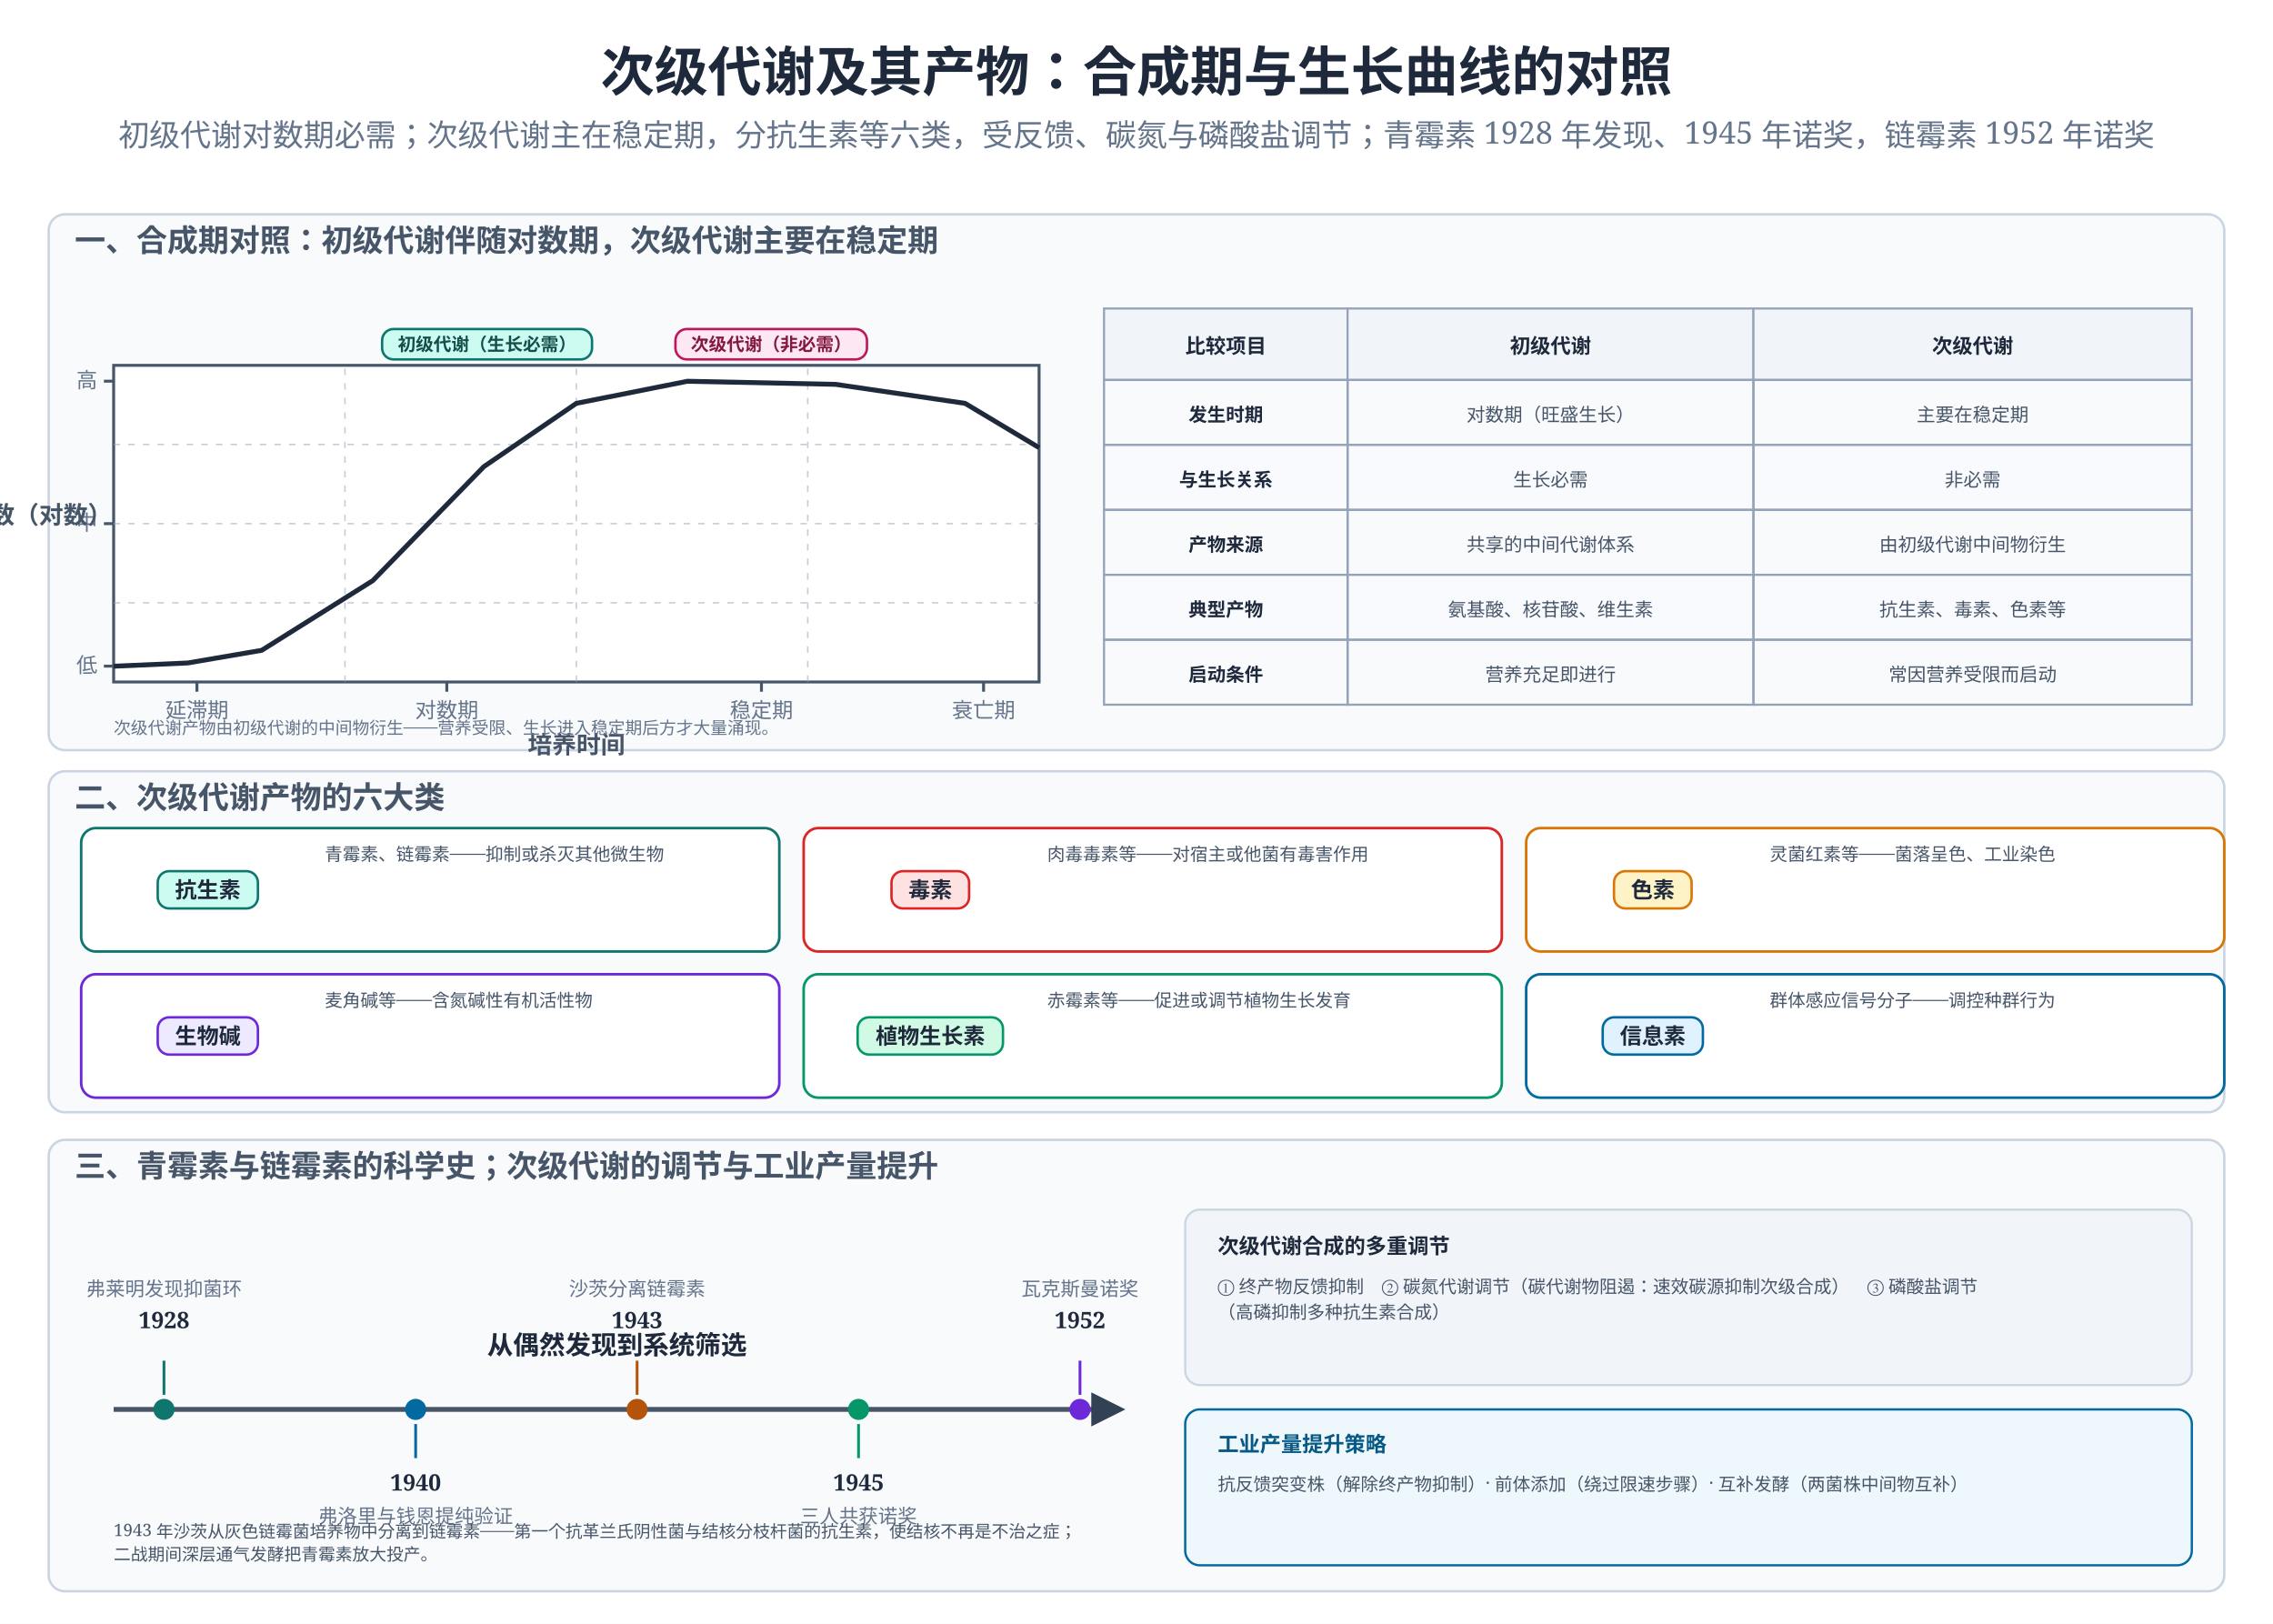
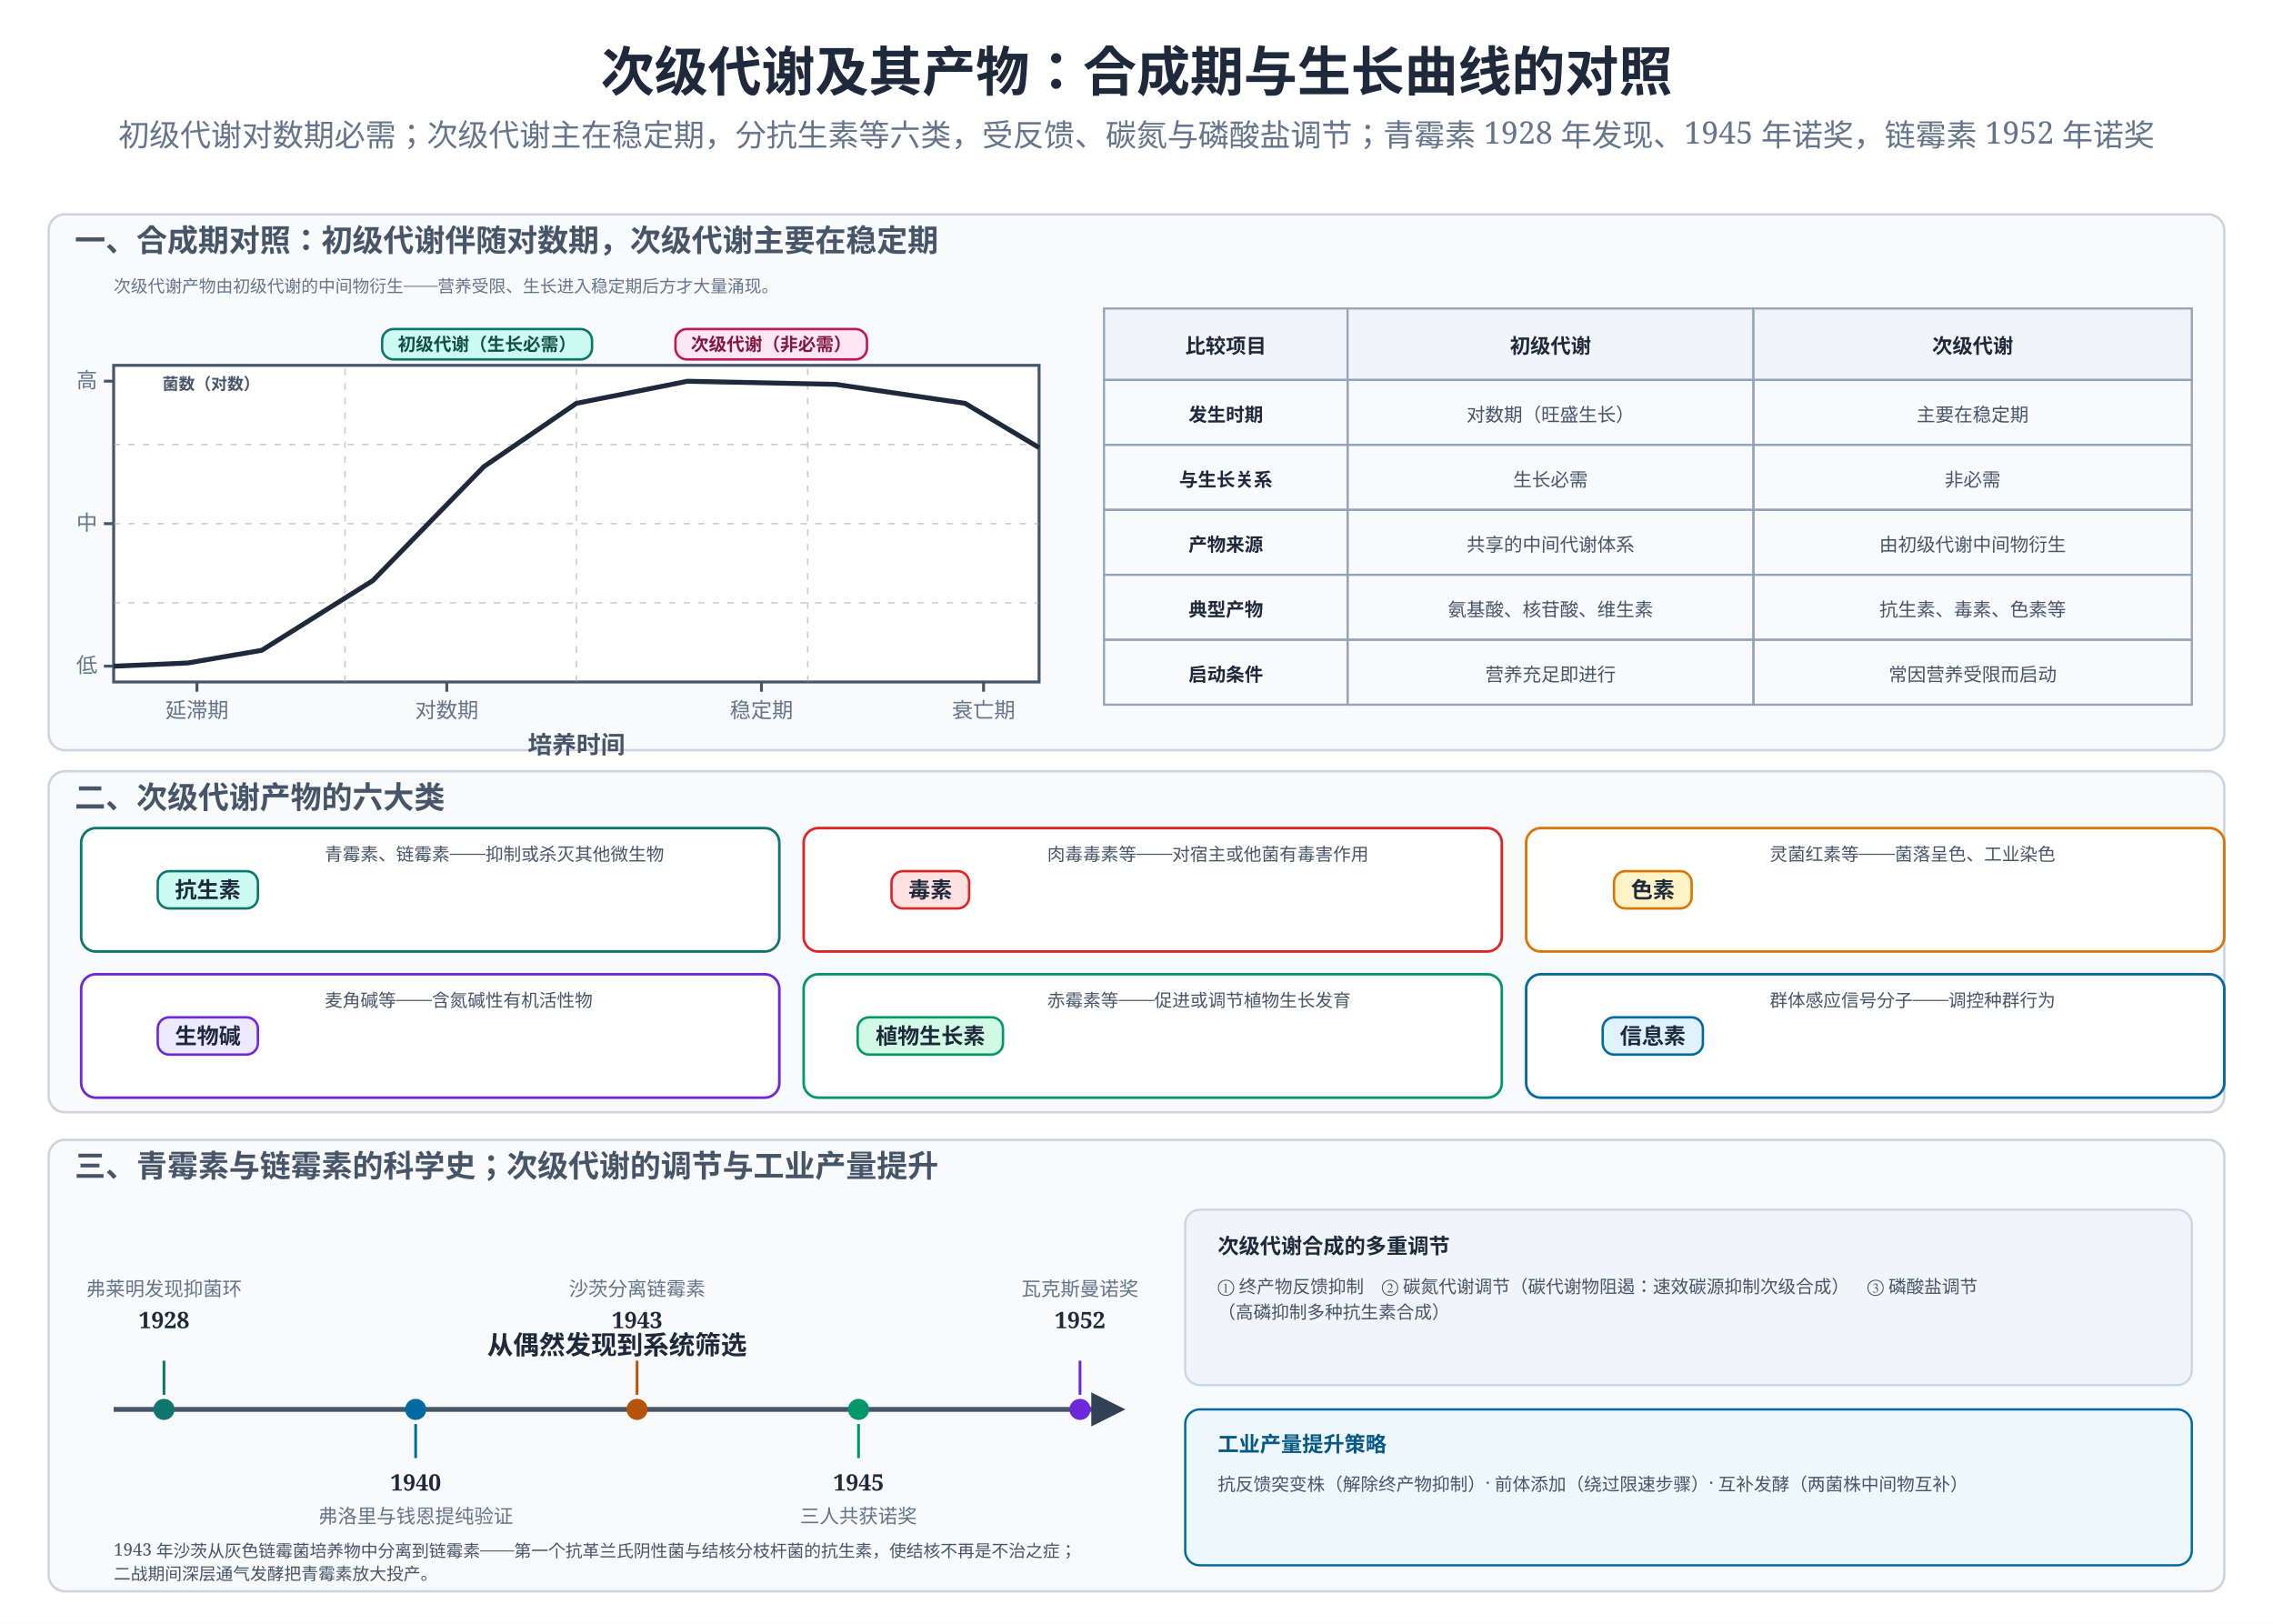
<svg xmlns="http://www.w3.org/2000/svg" width="1400" height="1000" viewBox="0 0 1400 1000" font-family="Noto Serif SC, LXGW WenKai, Songti SC, serif">
  <defs>
    <marker id="arr-ink" viewBox="0 0 10 10" refX="8.5" refY="5" markerWidth="7" markerHeight="7" orient="auto-start-reverse">
      <path d="M0,0 L10,5 L0,10 z" fill="#334155" />
    </marker>
    <marker id="arr-dna" viewBox="0 0 10 10" refX="8.5" refY="5" markerWidth="7" markerHeight="7" orient="auto-start-reverse">
      <path d="M0,0 L10,5 L0,10 z" fill="#0f766e" />
    </marker>
    <marker id="arr-rna" viewBox="0 0 10 10" refX="8.5" refY="5" markerWidth="7" markerHeight="7" orient="auto-start-reverse">
      <path d="M0,0 L10,5 L0,10 z" fill="#b45309" />
    </marker>
    <marker id="arr-pro" viewBox="0 0 10 10" refX="8.5" refY="5" markerWidth="7" markerHeight="7" orient="auto-start-reverse">
      <path d="M0,0 L10,5 L0,10 z" fill="#6d28d9" />
    </marker>
    <marker id="arr-enz" viewBox="0 0 10 10" refX="8.5" refY="5" markerWidth="7" markerHeight="7" orient="auto-start-reverse">
      <path d="M0,0 L10,5 L0,10 z" fill="#be185d" />
    </marker>
    <marker id="arr-acc" viewBox="0 0 10 10" refX="8.5" refY="5" markerWidth="7" markerHeight="7" orient="auto-start-reverse">
      <path d="M0,0 L10,5 L0,10 z" fill="#0369a1" />
    </marker>
    <marker id="arr-ok" viewBox="0 0 10 10" refX="8.5" refY="5" markerWidth="7" markerHeight="7" orient="auto-start-reverse">
      <path d="M0,0 L10,5 L0,10 z" fill="#059669" />
    </marker>
    <marker id="arr-warn" viewBox="0 0 10 10" refX="8.5" refY="5" markerWidth="7" markerHeight="7" orient="auto-start-reverse">
      <path d="M0,0 L10,5 L0,10 z" fill="#b45309" />
    </marker>
    <marker id="arr-bad" viewBox="0 0 10 10" refX="8.5" refY="5" markerWidth="7" markerHeight="7" orient="auto-start-reverse">
      <path d="M0,0 L10,5 L0,10 z" fill="#dc2626" />
    </marker>
    <marker id="arr-mute" viewBox="0 0 10 10" refX="8.5" refY="5" markerWidth="7" markerHeight="7" orient="auto-start-reverse">
      <path d="M0,0 L10,5 L0,10 z" fill="#94a3b8" />
    </marker>
  </defs>
  <rect x="0" y="0" width="1400" height="1000" fill="#ffffff" />
  <text x="700" y="56" text-anchor="middle" font-size="33" font-weight="700" fill="#1e293b">次级代谢及其产物：合成期与生长曲线的对照</text>
  <text x="700" y="90" text-anchor="middle" font-size="19" fill="#64748b">初级代谢对数期必需；次级代谢主在稳定期，分抗生素等六类，受反馈、碳氮与磷酸盐调节；青霉素 1928 年发现、1945 年诺奖，链霉素 1952 年诺奖</text>
  <rect x="30" y="132" width="1340" height="330" rx="10" fill="#f8fafc" stroke="#cbd5e1" stroke-width="1.5" />
  <text x="46" y="154.84" font-size="19" fill="#475569" font-weight="700">一、合成期对照：初级代谢伴随对数期，次级代谢主要在稳定期</text>
  <rect x="172.6" y="225" width="210.9" height="195" fill="#ccfbf1" fill-opacity="0.5" />
  <rect x="383.5" y="225" width="171" height="195" fill="#fce7f3" fill-opacity="0.5" />
  <rect x="70" y="225" width="570" height="195" fill="#ffffff" stroke="#475569" stroke-width="1.8" />
  <line x1="70" y1="371.25" x2="640" y2="371.25" stroke="#94a3b8" stroke-width="0.9" stroke-dasharray="4 5" opacity="0.55" />
  <line x1="212.5" y1="420" x2="212.5" y2="225" stroke="#94a3b8" stroke-width="0.9" stroke-dasharray="4 5" opacity="0.55" />
  <line x1="70" y1="322.5" x2="640" y2="322.5" stroke="#94a3b8" stroke-width="0.9" stroke-dasharray="4 5" opacity="0.55" />
  <line x1="355" y1="420" x2="355" y2="225" stroke="#94a3b8" stroke-width="0.9" stroke-dasharray="4 5" opacity="0.55" />
  <line x1="70" y1="273.75" x2="640" y2="273.75" stroke="#94a3b8" stroke-width="0.9" stroke-dasharray="4 5" opacity="0.55" />
  <line x1="497.5" y1="420" x2="497.5" y2="225" stroke="#94a3b8" stroke-width="0.9" stroke-dasharray="4 5" opacity="0.55" />
  <line x1="121.3" y1="420" x2="121.3" y2="426" stroke="#475569" stroke-width="1.8" />
  <text x="121.3" y="442" font-size="13" fill="#64748b" text-anchor="middle">延滞期</text>
  <line x1="275.2" y1="420" x2="275.2" y2="426" stroke="#475569" stroke-width="1.8" />
  <text x="275.2" y="442" font-size="13" fill="#64748b" text-anchor="middle">对数期</text>
  <line x1="469" y1="420" x2="469" y2="426" stroke="#475569" stroke-width="1.8" />
  <text x="469" y="442" font-size="13" fill="#64748b" text-anchor="middle">稳定期</text>
  <line x1="605.8" y1="420" x2="605.8" y2="426" stroke="#475569" stroke-width="1.8" />
  <text x="605.8" y="442" font-size="13" fill="#64748b" text-anchor="middle">衰亡期</text>
  <line x1="64" y1="410.25" x2="70" y2="410.25" stroke="#475569" stroke-width="1.8" />
  <text x="60" y="414.25" font-size="13" fill="#64748b" text-anchor="end">低</text>
  <line x1="64" y1="322.5" x2="70" y2="322.5" stroke="#475569" stroke-width="1.8" />
  <text x="60" y="326.5" font-size="13" fill="#64748b" text-anchor="end">中</text>
  <line x1="64" y1="234.75" x2="70" y2="234.75" stroke="#475569" stroke-width="1.8" />
  <text x="60" y="238.75" font-size="13" fill="#64748b" text-anchor="end">高</text>
  <text x="355" y="464" font-size="15" fill="#475569" text-anchor="middle" font-weight="600">培养时间</text>
-   <text x="24" y="322.5" font-size="15" fill="#475569" text-anchor="middle" font-weight="600">菌数（对数）</text>
+   <text x="100" y="240" font-size="10" fill="#475569" font-weight="600">菌数（对数）</text>
  <path d="M70.0,410.3 L115.6,408.3 L161.2,400.5 L229.6,357.6 L298.0,287.4 L355.0,248.4 L423.4,234.8 L514.6,236.7 L594.4,248.4 L640.0,275.7" fill="none" stroke="#1e293b" stroke-width="3" />
  <rect x="235.35" y="202.65" width="129.3" height="18.7" rx="7" fill="#ccfbf1" stroke="#0f766e" stroke-width="1.5" />
  <text x="300" y="215.96" font-size="11" fill="#134e4a" text-anchor="middle" font-weight="700">初级代谢（生长必需）</text>
  <rect x="416.015" y="202.65" width="117.97" height="18.7" rx="7" fill="#fce7f3" stroke="#be185d" stroke-width="1.5" />
  <text x="475" y="215.96" font-size="11" fill="#831843" text-anchor="middle" font-weight="700">次级代谢（非必需）</text>
-   <text x="70" y="452" font-size="10.5" fill="#64748b">次级代谢产物由初级代谢的中间物衍生——营养受限、生长进入稳定期后方才大量涌现。</text>
+   <text x="70" y="180" font-size="10.5" fill="#64748b">次级代谢产物由初级代谢的中间物衍生——营养受限、生长进入稳定期后方才大量涌现。</text>
  <rect x="680" y="190" width="150" height="44" fill="#f1f5f9" stroke="#94a3b8" stroke-width="1.3" />
  <text x="755" y="217.5" font-size="12.5" fill="#1e293b" text-anchor="middle" font-weight="700">比较项目</text>
  <rect x="830" y="190" width="250" height="44" fill="#f1f5f9" stroke="#94a3b8" stroke-width="1.3" />
  <text x="955" y="217.5" font-size="12.5" fill="#1e293b" text-anchor="middle" font-weight="700">初级代谢</text>
  <rect x="1080" y="190" width="270" height="44" fill="#f1f5f9" stroke="#94a3b8" stroke-width="1.3" />
  <text x="1215" y="217.5" font-size="12.5" fill="#1e293b" text-anchor="middle" font-weight="700">次级代谢</text>
  <rect x="680" y="234" width="150" height="40" fill="none" stroke="#94a3b8" stroke-width="1.3" />
  <text x="755" y="259.5" font-size="11.5" fill="#1e293b" text-anchor="middle" font-weight="700">发生时期</text>
  <rect x="830" y="234" width="250" height="40" fill="none" stroke="#94a3b8" stroke-width="1.3" />
  <text x="955" y="259.5" font-size="11.5" fill="#475569" text-anchor="middle" font-weight="500">对数期（旺盛生长）</text>
  <rect x="1080" y="234" width="270" height="40" fill="none" stroke="#94a3b8" stroke-width="1.3" />
  <text x="1215" y="259.5" font-size="11.5" fill="#475569" text-anchor="middle" font-weight="500">主要在稳定期</text>
  <rect x="680" y="274" width="670" height="40" fill="#f8fafc" fill-opacity="0.85" />
  <rect x="680" y="274" width="150" height="40" fill="none" stroke="#94a3b8" stroke-width="1.3" />
  <text x="755" y="299.5" font-size="11.5" fill="#1e293b" text-anchor="middle" font-weight="700">与生长关系</text>
  <rect x="830" y="274" width="250" height="40" fill="none" stroke="#94a3b8" stroke-width="1.3" />
  <text x="955" y="299.5" font-size="11.5" fill="#475569" text-anchor="middle" font-weight="500">生长必需</text>
  <rect x="1080" y="274" width="270" height="40" fill="none" stroke="#94a3b8" stroke-width="1.3" />
  <text x="1215" y="299.5" font-size="11.5" fill="#475569" text-anchor="middle" font-weight="500">非必需</text>
  <rect x="680" y="314" width="150" height="40" fill="none" stroke="#94a3b8" stroke-width="1.3" />
  <text x="755" y="339.5" font-size="11.5" fill="#1e293b" text-anchor="middle" font-weight="700">产物来源</text>
  <rect x="830" y="314" width="250" height="40" fill="none" stroke="#94a3b8" stroke-width="1.3" />
  <text x="955" y="339.5" font-size="11.5" fill="#475569" text-anchor="middle" font-weight="500">共享的中间代谢体系</text>
  <rect x="1080" y="314" width="270" height="40" fill="none" stroke="#94a3b8" stroke-width="1.3" />
  <text x="1215" y="339.5" font-size="11.5" fill="#475569" text-anchor="middle" font-weight="500">由初级代谢中间物衍生</text>
  <rect x="680" y="354" width="670" height="40" fill="#f8fafc" fill-opacity="0.85" />
  <rect x="680" y="354" width="150" height="40" fill="none" stroke="#94a3b8" stroke-width="1.3" />
  <text x="755" y="379.5" font-size="11.5" fill="#1e293b" text-anchor="middle" font-weight="700">典型产物</text>
  <rect x="830" y="354" width="250" height="40" fill="none" stroke="#94a3b8" stroke-width="1.3" />
  <text x="955" y="379.5" font-size="11.5" fill="#475569" text-anchor="middle" font-weight="500">氨基酸、核苷酸、维生素</text>
  <rect x="1080" y="354" width="270" height="40" fill="none" stroke="#94a3b8" stroke-width="1.3" />
  <text x="1215" y="379.5" font-size="11.5" fill="#475569" text-anchor="middle" font-weight="500">抗生素、毒素、色素等</text>
  <rect x="680" y="394" width="150" height="40" fill="none" stroke="#94a3b8" stroke-width="1.3" />
  <text x="755" y="419.5" font-size="11.5" fill="#1e293b" text-anchor="middle" font-weight="700">启动条件</text>
  <rect x="830" y="394" width="250" height="40" fill="none" stroke="#94a3b8" stroke-width="1.3" />
  <text x="955" y="419.5" font-size="11.5" fill="#475569" text-anchor="middle" font-weight="500">营养充足即进行</text>
  <rect x="1080" y="394" width="270" height="40" fill="none" stroke="#94a3b8" stroke-width="1.3" />
  <text x="1215" y="419.5" font-size="11.5" fill="#475569" text-anchor="middle" font-weight="500">常因营养受限而启动</text>
  <rect x="30" y="475" width="1340" height="210" rx="10" fill="#f8fafc" stroke="#cbd5e1" stroke-width="1.5" />
  <text x="46" y="497.84" font-size="19" fill="#475569" font-weight="700">二、次级代谢产物的六大类</text>
  <rect x="50" y="510" width="430" height="76" rx="9" fill="#ffffff" stroke="#0f766e" stroke-width="1.6" />
  <rect x="97.142" y="536.525" width="61.715" height="22.95" rx="7" fill="#ccfbf1" stroke="#0f766e" stroke-width="1.5" />
  <text x="128" y="552.86" font-size="13.5" fill="#1e293b" text-anchor="middle" font-weight="700">抗生素</text>
  <text x="200" y="530" font-size="11" fill="#475569">青霉素、链霉素——抑制或杀灭其他微生物</text>
  <rect x="495" y="510" width="430" height="76" rx="9" fill="#ffffff" stroke="#dc2626" stroke-width="1.6" />
  <rect x="549.095" y="536.525" width="47.81" height="22.95" rx="7" fill="#fee2e2" stroke="#dc2626" stroke-width="1.5" />
  <text x="573" y="552.86" font-size="13.5" fill="#1e293b" text-anchor="middle" font-weight="700">毒素</text>
  <text x="645" y="530" font-size="11" fill="#475569">肉毒毒素等——对宿主或他菌有毒害作用</text>
  <rect x="940" y="510" width="430" height="76" rx="9" fill="#ffffff" stroke="#d97706" stroke-width="1.6" />
  <rect x="994.095" y="536.525" width="47.81" height="22.95" rx="7" fill="#fef3c7" stroke="#d97706" stroke-width="1.5" />
  <text x="1018" y="552.86" font-size="13.5" fill="#1e293b" text-anchor="middle" font-weight="700">色素</text>
  <text x="1090" y="530" font-size="11" fill="#475569">灵菌红素等——菌落呈色、工业染色</text>
  <rect x="50" y="600" width="430" height="76" rx="9" fill="#ffffff" stroke="#6d28d9" stroke-width="1.6" />
  <rect x="97.142" y="626.525" width="61.715" height="22.95" rx="7" fill="#ede9fe" stroke="#6d28d9" stroke-width="1.5" />
  <text x="128" y="642.86" font-size="13.5" fill="#1e293b" text-anchor="middle" font-weight="700">生物碱</text>
  <text x="200" y="620" font-size="11" fill="#475569">麦角碱等——含氮碱性有机活性物</text>
  <rect x="495" y="600" width="430" height="76" rx="9" fill="#ffffff" stroke="#059669" stroke-width="1.6" />
  <rect x="528.237" y="626.525" width="89.525" height="22.95" rx="7" fill="#d1fae5" stroke="#059669" stroke-width="1.5" />
  <text x="573" y="642.86" font-size="13.5" fill="#1e293b" text-anchor="middle" font-weight="700">植物生长素</text>
  <text x="645" y="620" font-size="11" fill="#475569">赤霉素等——促进或调节植物生长发育</text>
  <rect x="940" y="600" width="430" height="76" rx="9" fill="#ffffff" stroke="#0369a1" stroke-width="1.6" />
  <rect x="987.143" y="626.525" width="61.715" height="22.95" rx="7" fill="#e0f2fe" stroke="#0369a1" stroke-width="1.5" />
  <text x="1018" y="642.86" font-size="13.5" fill="#1e293b" text-anchor="middle" font-weight="700">信息素</text>
  <text x="1090" y="620" font-size="11" fill="#475569">群体感应信号分子——调控种群行为</text>
  <rect x="30" y="702" width="1340" height="278" rx="10" fill="#f8fafc" stroke="#cbd5e1" stroke-width="1.5" />
  <text x="46" y="724.84" font-size="19" fill="#475569" font-weight="700">三、青霉素与链霉素的科学史；次级代谢的调节与工业产量提升</text>
  <text x="380" y="834" font-size="16" fill="#1e293b" text-anchor="middle" font-weight="700">从偶然发现到系统筛选</text>
  <line x1="70" y1="868" x2="690" y2="868" stroke="#475569" stroke-width="3" marker-end="url(#arr-ink)" />
  <circle cx="101" cy="868" r="6.5" fill="#0f766e" />
  <line x1="101" y1="859" x2="101" y2="838" stroke="#0f766e" stroke-width="1.7" />
  <text x="101" y="818" font-size="14" fill="#1e293b" text-anchor="middle" font-weight="700">1928</text>
  <text x="101" y="798" font-size="12" fill="#64748b" text-anchor="middle">弗莱明发现抑菌环</text>
  <circle cx="256" cy="868" r="6.5" fill="#0369a1" />
  <line x1="256" y1="877" x2="256" y2="898" stroke="#0369a1" stroke-width="1.7" />
  <text x="256" y="918" font-size="14" fill="#1e293b" text-anchor="middle" font-weight="700">1940</text>
  <text x="256" y="938" font-size="12" fill="#64748b" text-anchor="middle">弗洛里与钱恩提纯验证</text>
  <circle cx="392.4" cy="868" r="6.5" fill="#b45309" />
  <line x1="392.4" y1="859" x2="392.4" y2="838" stroke="#b45309" stroke-width="1.7" />
  <text x="392.4" y="818" font-size="14" fill="#1e293b" text-anchor="middle" font-weight="700">1943</text>
  <text x="392.4" y="798" font-size="12" fill="#64748b" text-anchor="middle">沙茨分离链霉素</text>
  <circle cx="528.8" cy="868" r="6.5" fill="#059669" />
  <line x1="528.8" y1="877" x2="528.8" y2="898" stroke="#059669" stroke-width="1.7" />
  <text x="528.8" y="918" font-size="14" fill="#1e293b" text-anchor="middle" font-weight="700">1945</text>
  <text x="528.8" y="938" font-size="12" fill="#64748b" text-anchor="middle">三人共获诺奖</text>
  <circle cx="665.2" cy="868" r="6.5" fill="#6d28d9" />
  <line x1="665.2" y1="859" x2="665.2" y2="838" stroke="#6d28d9" stroke-width="1.7" />
  <text x="665.2" y="818" font-size="14" fill="#1e293b" text-anchor="middle" font-weight="700">1952</text>
  <text x="665.2" y="798" font-size="12" fill="#64748b" text-anchor="middle">瓦克斯曼诺奖</text>
-   <text x="70" y="946" font-size="10.5" fill="#475569">1943 年沙茨从灰色链霉菌培养物中分离到链霉素——第一个抗革兰氏阴性菌与结核分枝杆菌的抗生素，使结核不再是不治之症；</text>
-   <text x="70" y="961" font-size="10.5" fill="#475569">二战期间深层通气发酵把青霉素放大投产。</text>
+   <text x="70" y="958" font-size="10.5" fill="#475569">1943 年沙茨从灰色链霉菌培养物中分离到链霉素——第一个抗革兰氏阴性菌与结核分枝杆菌的抗生素，使结核不再是不治之症；</text>
+   <text x="70" y="973" font-size="10.5" fill="#475569">二战期间深层通气发酵把青霉素放大投产。</text>
  <rect x="730" y="745" width="620" height="108" rx="9" fill="#f1f5f9" stroke="#cbd5e1" stroke-width="1.3" />
  <text x="750" y="772" font-size="13" fill="#1e293b" font-weight="700">次级代谢合成的多重调节</text>
  <text x="750" y="796" font-size="11" fill="#475569">① 终产物反馈抑制　② 碳氮代谢调节（碳代谢物阻遏：速效碳源抑制次级合成）　③ 磷酸盐调节</text>
  <text x="750" y="812" font-size="11" fill="#475569">（高磷抑制多种抗生素合成）</text>
  <rect x="730" y="868" width="620" height="96" rx="9" fill="#e0f2fe" fill-opacity="0.4" stroke="#0369a1" stroke-width="1.4" />
  <text x="750" y="894" font-size="13" fill="#075985" font-weight="700">工业产量提升策略</text>
  <text x="750" y="918" font-size="11" fill="#475569">抗反馈突变株（解除终产物抑制）· 前体添加（绕过限速步骤）· 互补发酵（两菌株中间物互补）</text>
</svg>
